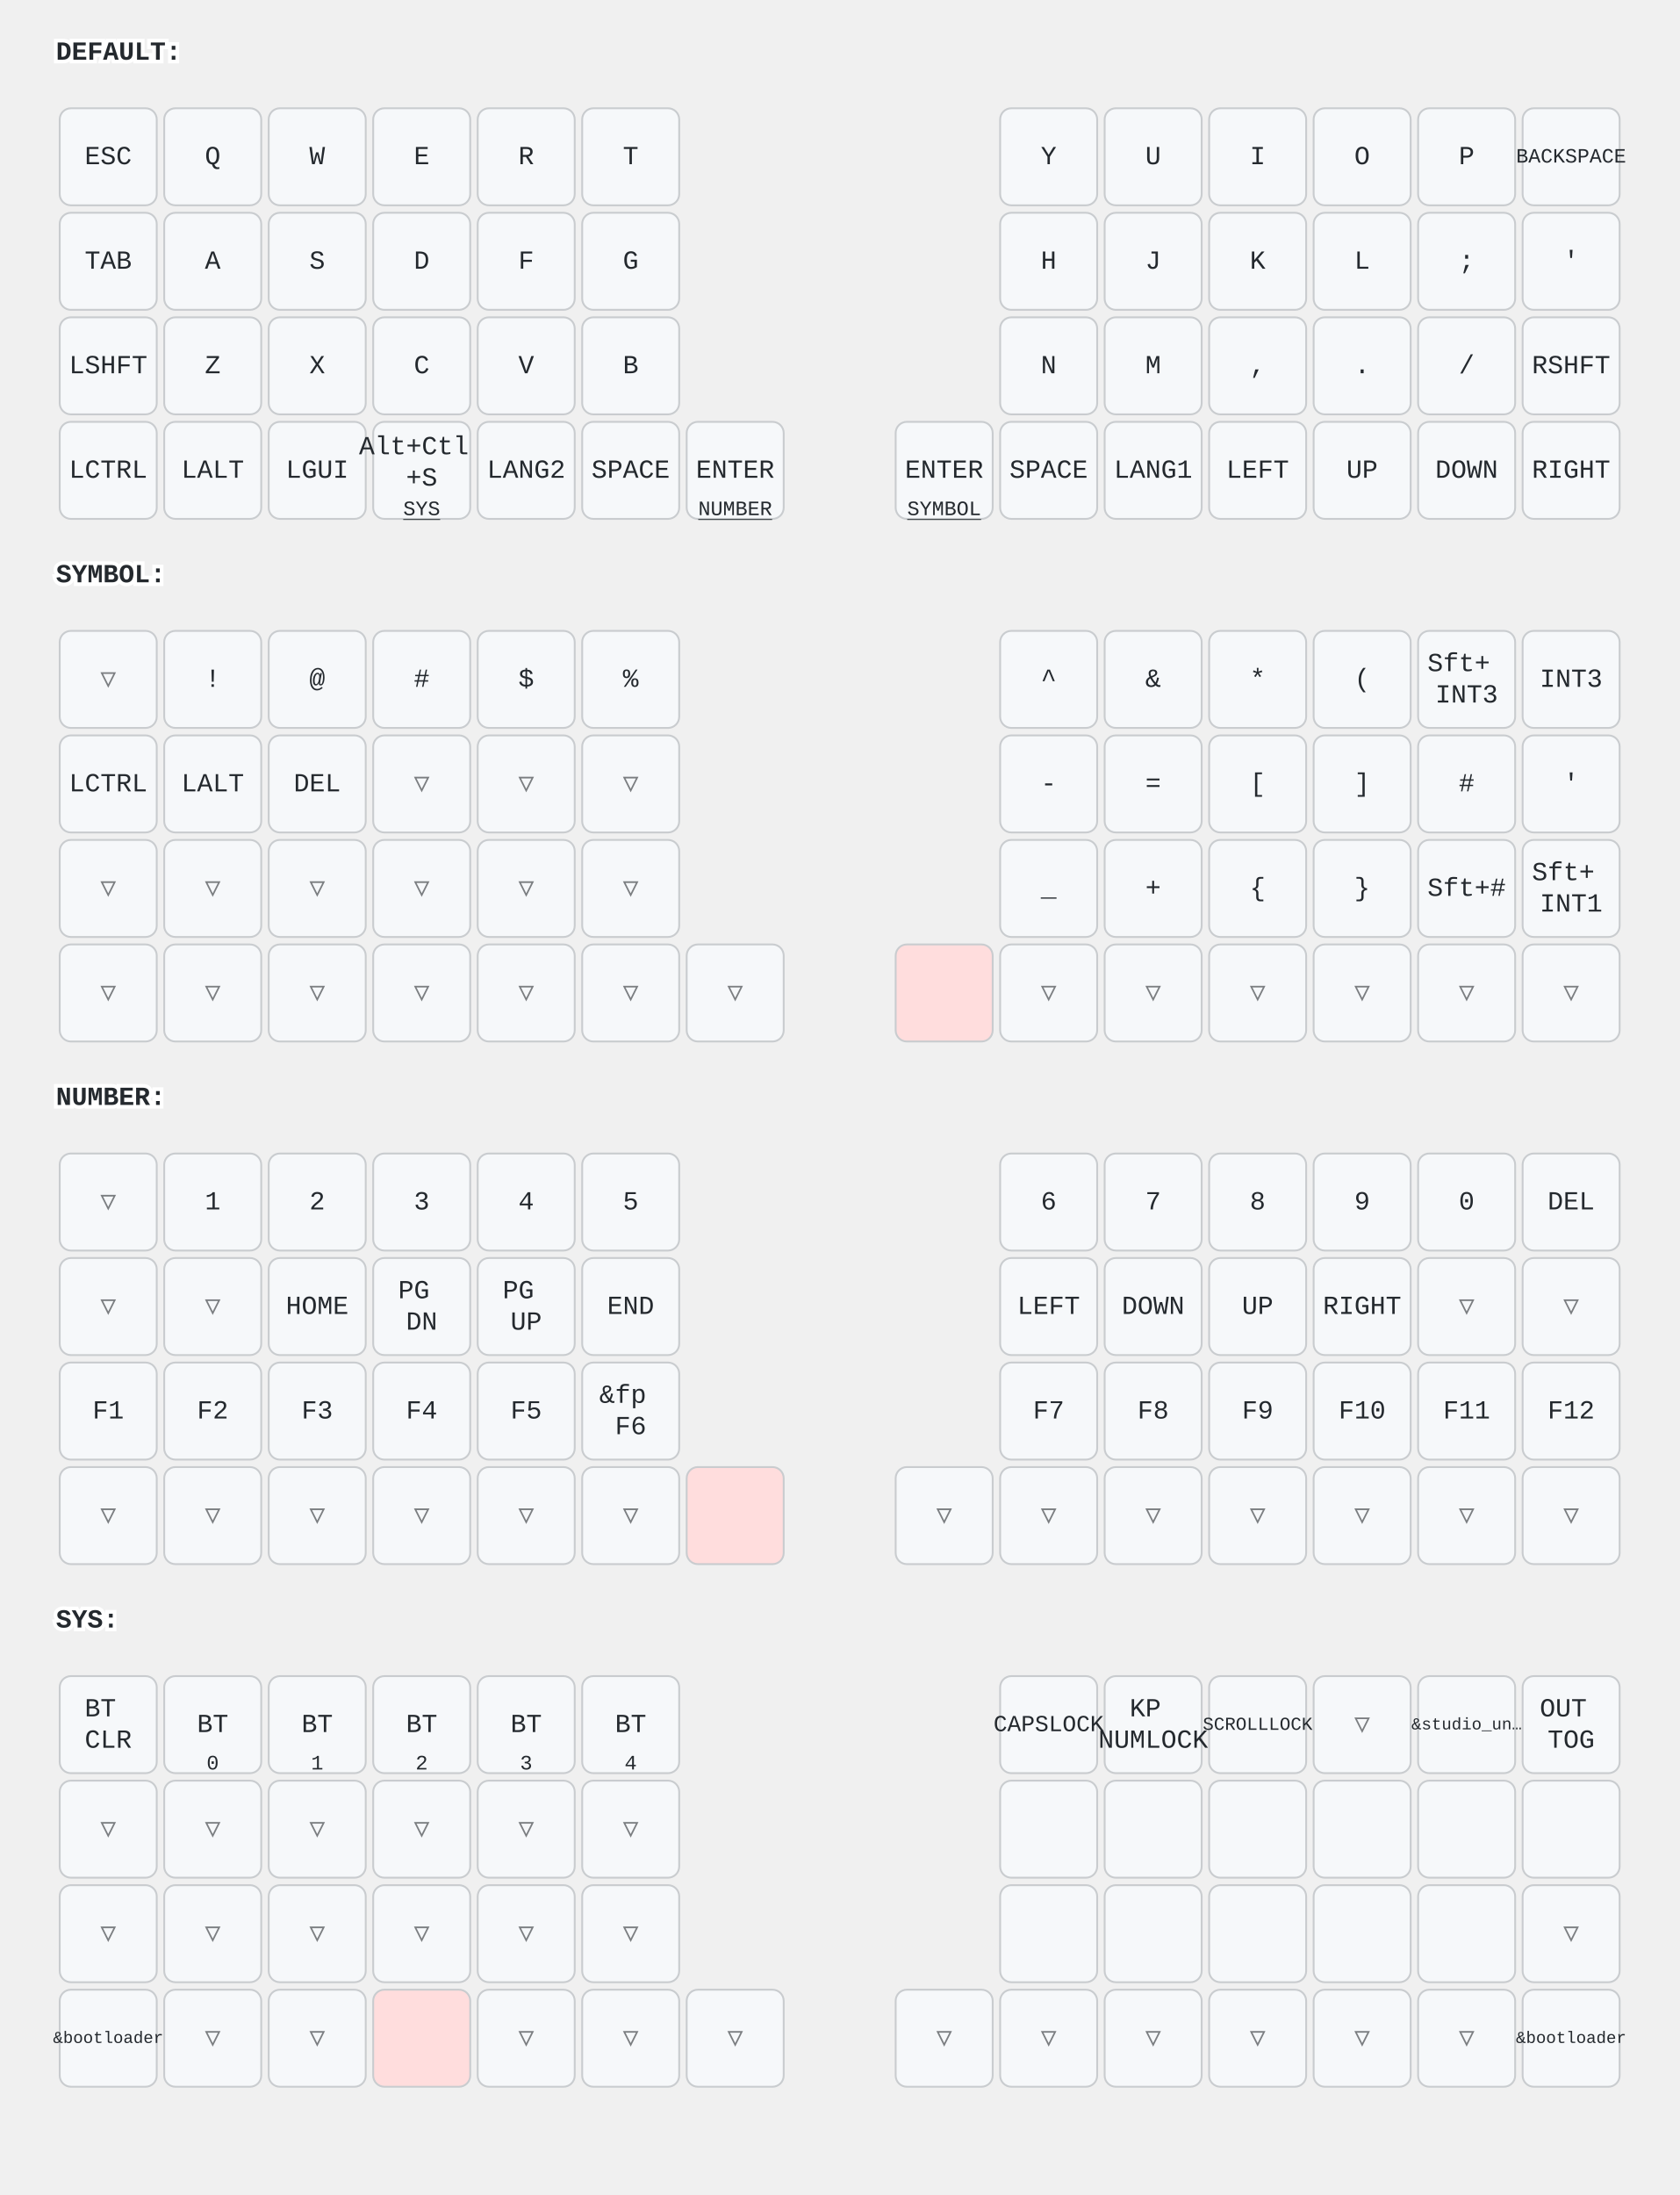
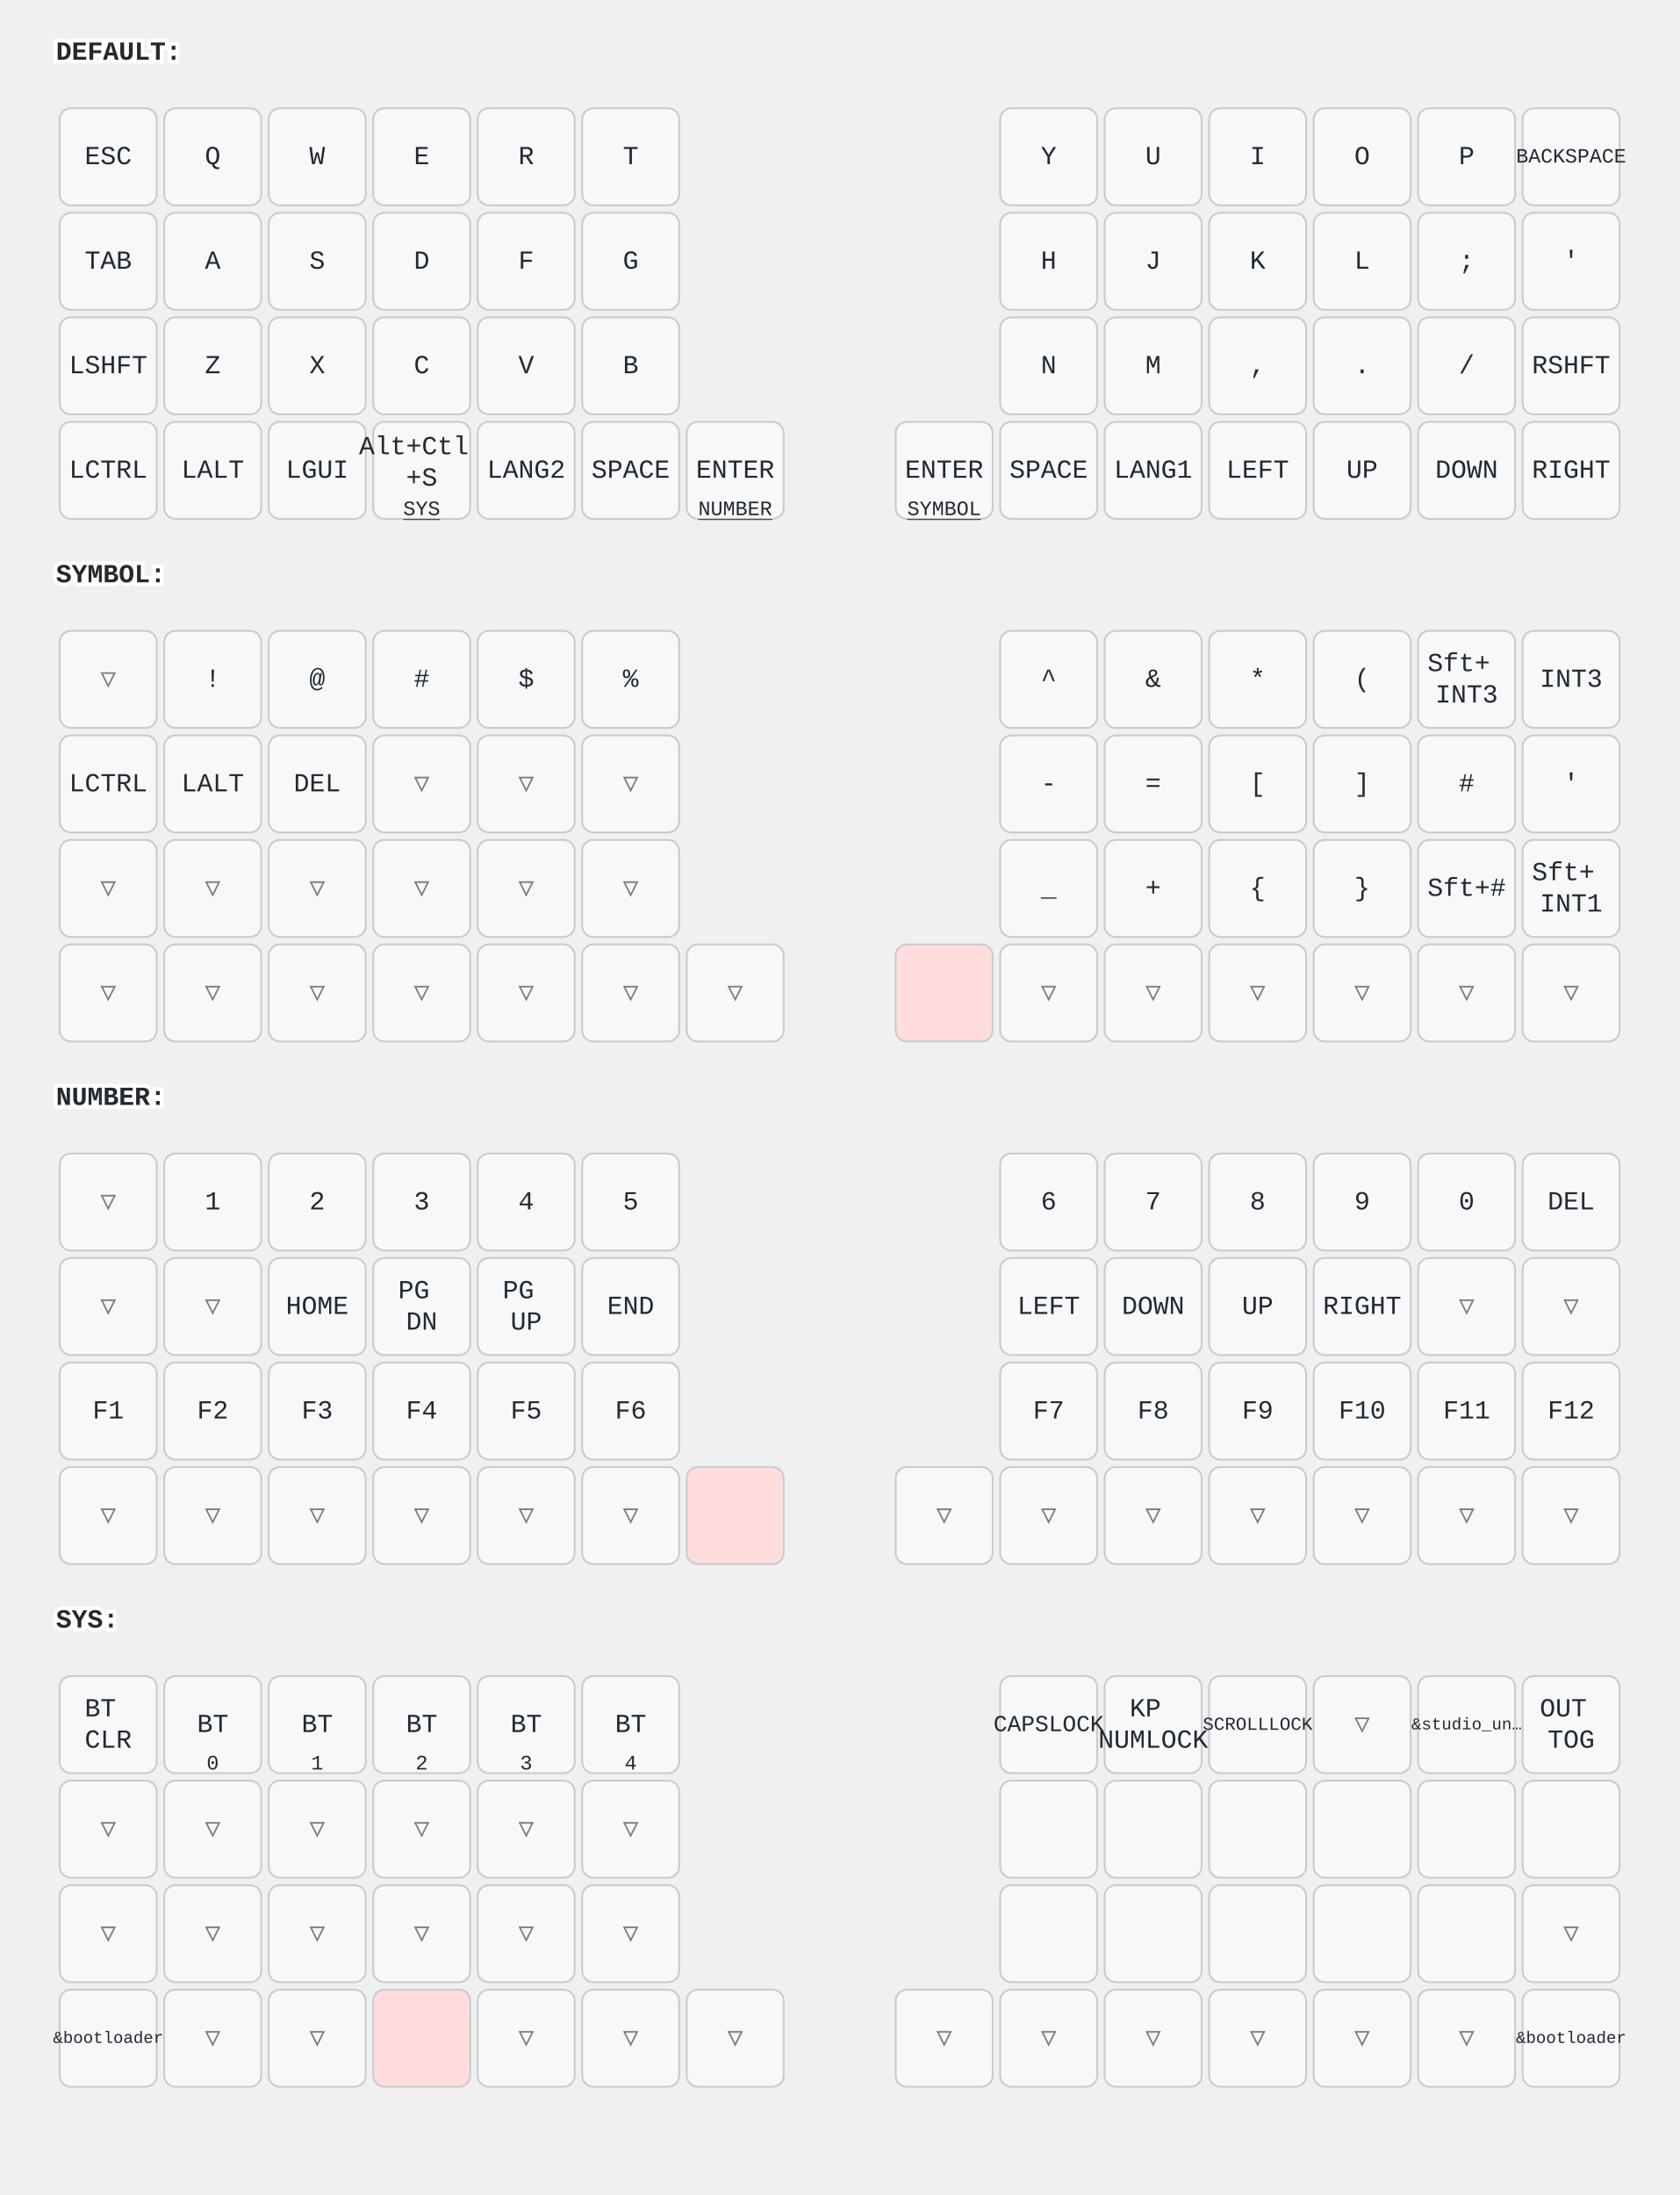
<svg xmlns="http://www.w3.org/2000/svg" width="900" height="1176" viewBox="0 0 900 1176" class="keymap">
  <style>/* inherit to force styles through use tags */
svg path {
    fill: inherit;
}

/* font and background color specifications */
svg.keymap {
    font-family: SFMono-Regular,Consolas,Liberation Mono,Menlo,monospace;
    font-size: 14px;
    font-kerning: normal;
    text-rendering: optimizeLegibility;
    fill: #24292e;
}

/* default key styling */
rect.key {
    fill: #f6f8fa;
}

rect.key, rect.combo {
    stroke: #c9cccf;
    stroke-width: 1;
}

/* default key side styling, only used is draw_key_sides is set */
rect.side {
    filter: brightness(90%);
}

/* color accent for combo boxes */
rect.combo, rect.combo-separate {
    fill: #cdf;
}

/* color accent for held keys */
rect.held, rect.combo.held {
    fill: #fdd;
}

/* color accent for ghost (optional) keys */
rect.ghost, rect.combo.ghost {
    stroke-dasharray: 4, 4;
    stroke-width: 2;
}

text {
    text-anchor: middle;
    dominant-baseline: middle;
}

/* styling for layer labels */
text.label {
    font-weight: bold;
    text-anchor: start;
    stroke: white;
    stroke-width: 4;
    paint-order: stroke;
}

/* styling for optional footer */
text.footer {
    text-anchor: end;
    dominant-baseline: auto;
    stroke: white;
    stroke-width: 4;
    paint-order: stroke;
}

/* styling for combo tap, and key non-tap label text */
text.combo, text.hold, text.shifted, text.left, text.right, text.tl, text.tr, text.bl, text.br {
    font-size: 11px;
}

text.hold, text.bl, text.br {
    text-anchor: middle;
    dominant-baseline: auto;
}

text.shifted, text.tl, text.tr {
    text-anchor: middle;
    dominant-baseline: hanging;
}

text.left, text.tl, text.bl {
    text-anchor: start;
}

text.right, text.tr, text.br {
    text-anchor: end;
}

text.layer-activator {
    text-decoration: underline;
}

/* styling for hold/shifted label text in combo box */
text.combo.hold, text.combo.shifted, text.combo.left, text.combo.right {
    font-size: 8px;
}

/* lighter symbol for transparent keys */
text.trans {
    fill: #7b7e81;
}

/* styling for combo dendrons */
path.combo {
    stroke-width: 1;
    stroke: gray;
    fill: none;
}

/* Start Tabler Icons Cleanup */
/* cannot use height/width with glyphs */
.icon-tabler &gt; path {
    fill: inherit;
    stroke: inherit;
    stroke-width: 2;
}
/* hide tabler's default box */
.icon-tabler &gt; path[stroke="none"][fill="none"] {
    visibility: hidden;
}
/* End Tabler Icons Cleanup */
</style>
  <g transform="translate(30, 0)" class="layer-DEFAULT">
    <text x="0" y="28" class="label" id="DEFAULT">DEFAULT:</text>
    <g transform="translate(0, 56)">
      <g transform="translate(28, 28)" class="key keypos-0">
        <rect rx="6" ry="6" x="-26" y="-26" width="52" height="52" class="key" />
        <text x="0" y="0" class="key tap">ESC</text>
      </g>
      <g transform="translate(84, 28)" class="key keypos-1">
        <rect rx="6" ry="6" x="-26" y="-26" width="52" height="52" class="key" />
        <text x="0" y="0" class="key tap">Q</text>
      </g>
      <g transform="translate(140, 28)" class="key keypos-2">
        <rect rx="6" ry="6" x="-26" y="-26" width="52" height="52" class="key" />
        <text x="0" y="0" class="key tap">W</text>
      </g>
      <g transform="translate(196, 28)" class="key keypos-3">
        <rect rx="6" ry="6" x="-26" y="-26" width="52" height="52" class="key" />
        <text x="0" y="0" class="key tap">E</text>
      </g>
      <g transform="translate(252, 28)" class="key keypos-4">
        <rect rx="6" ry="6" x="-26" y="-26" width="52" height="52" class="key" />
        <text x="0" y="0" class="key tap">R</text>
      </g>
      <g transform="translate(308, 28)" class="key keypos-5">
        <rect rx="6" ry="6" x="-26" y="-26" width="52" height="52" class="key" />
        <text x="0" y="0" class="key tap">T</text>
      </g>
      <g transform="translate(532, 28)" class="key keypos-6">
        <rect rx="6" ry="6" x="-26" y="-26" width="52" height="52" class="key" />
        <text x="0" y="0" class="key tap">Y</text>
      </g>
      <g transform="translate(588, 28)" class="key keypos-7">
        <rect rx="6" ry="6" x="-26" y="-26" width="52" height="52" class="key" />
        <text x="0" y="0" class="key tap">U</text>
      </g>
      <g transform="translate(644, 28)" class="key keypos-8">
        <rect rx="6" ry="6" x="-26" y="-26" width="52" height="52" class="key" />
        <text x="0" y="0" class="key tap">I</text>
      </g>
      <g transform="translate(700, 28)" class="key keypos-9">
        <rect rx="6" ry="6" x="-26" y="-26" width="52" height="52" class="key" />
        <text x="0" y="0" class="key tap">O</text>
      </g>
      <g transform="translate(756, 28)" class="key keypos-10">
        <rect rx="6" ry="6" x="-26" y="-26" width="52" height="52" class="key" />
        <text x="0" y="0" class="key tap">P</text>
      </g>
      <g transform="translate(812, 28)" class="key keypos-11">
        <rect rx="6" ry="6" x="-26" y="-26" width="52" height="52" class="key" />
        <text x="0" y="0" class="key tap">
          <tspan style="font-size: 78%">BACKSPACE</tspan>
        </text>
      </g>
      <g transform="translate(28, 84)" class="key keypos-12">
        <rect rx="6" ry="6" x="-26" y="-26" width="52" height="52" class="key" />
        <text x="0" y="0" class="key tap">TAB</text>
      </g>
      <g transform="translate(84, 84)" class="key keypos-13">
        <rect rx="6" ry="6" x="-26" y="-26" width="52" height="52" class="key" />
        <text x="0" y="0" class="key tap">A</text>
      </g>
      <g transform="translate(140, 84)" class="key keypos-14">
        <rect rx="6" ry="6" x="-26" y="-26" width="52" height="52" class="key" />
        <text x="0" y="0" class="key tap">S</text>
      </g>
      <g transform="translate(196, 84)" class="key keypos-15">
        <rect rx="6" ry="6" x="-26" y="-26" width="52" height="52" class="key" />
        <text x="0" y="0" class="key tap">D</text>
      </g>
      <g transform="translate(252, 84)" class="key keypos-16">
        <rect rx="6" ry="6" x="-26" y="-26" width="52" height="52" class="key" />
        <text x="0" y="0" class="key tap">F</text>
      </g>
      <g transform="translate(308, 84)" class="key keypos-17">
        <rect rx="6" ry="6" x="-26" y="-26" width="52" height="52" class="key" />
        <text x="0" y="0" class="key tap">G</text>
      </g>
      <g transform="translate(532, 84)" class="key keypos-18">
        <rect rx="6" ry="6" x="-26" y="-26" width="52" height="52" class="key" />
        <text x="0" y="0" class="key tap">H</text>
      </g>
      <g transform="translate(588, 84)" class="key keypos-19">
        <rect rx="6" ry="6" x="-26" y="-26" width="52" height="52" class="key" />
        <text x="0" y="0" class="key tap">J</text>
      </g>
      <g transform="translate(644, 84)" class="key keypos-20">
        <rect rx="6" ry="6" x="-26" y="-26" width="52" height="52" class="key" />
        <text x="0" y="0" class="key tap">K</text>
      </g>
      <g transform="translate(700, 84)" class="key keypos-21">
        <rect rx="6" ry="6" x="-26" y="-26" width="52" height="52" class="key" />
        <text x="0" y="0" class="key tap">L</text>
      </g>
      <g transform="translate(756, 84)" class="key keypos-22">
        <rect rx="6" ry="6" x="-26" y="-26" width="52" height="52" class="key" />
        <text x="0" y="0" class="key tap">;</text>
      </g>
      <g transform="translate(812, 84)" class="key keypos-23">
        <rect rx="6" ry="6" x="-26" y="-26" width="52" height="52" class="key" />
        <text x="0" y="0" class="key tap">'</text>
      </g>
      <g transform="translate(28, 140)" class="key keypos-24">
        <rect rx="6" ry="6" x="-26" y="-26" width="52" height="52" class="key" />
        <text x="0" y="0" class="key tap">LSHFT</text>
      </g>
      <g transform="translate(84, 140)" class="key keypos-25">
        <rect rx="6" ry="6" x="-26" y="-26" width="52" height="52" class="key" />
        <text x="0" y="0" class="key tap">Z</text>
      </g>
      <g transform="translate(140, 140)" class="key keypos-26">
        <rect rx="6" ry="6" x="-26" y="-26" width="52" height="52" class="key" />
        <text x="0" y="0" class="key tap">X</text>
      </g>
      <g transform="translate(196, 140)" class="key keypos-27">
        <rect rx="6" ry="6" x="-26" y="-26" width="52" height="52" class="key" />
        <text x="0" y="0" class="key tap">C</text>
      </g>
      <g transform="translate(252, 140)" class="key keypos-28">
        <rect rx="6" ry="6" x="-26" y="-26" width="52" height="52" class="key" />
        <text x="0" y="0" class="key tap">V</text>
      </g>
      <g transform="translate(308, 140)" class="key keypos-29">
        <rect rx="6" ry="6" x="-26" y="-26" width="52" height="52" class="key" />
        <text x="0" y="0" class="key tap">B</text>
      </g>
      <g transform="translate(532, 140)" class="key keypos-30">
        <rect rx="6" ry="6" x="-26" y="-26" width="52" height="52" class="key" />
        <text x="0" y="0" class="key tap">N</text>
      </g>
      <g transform="translate(588, 140)" class="key keypos-31">
        <rect rx="6" ry="6" x="-26" y="-26" width="52" height="52" class="key" />
        <text x="0" y="0" class="key tap">M</text>
      </g>
      <g transform="translate(644, 140)" class="key keypos-32">
        <rect rx="6" ry="6" x="-26" y="-26" width="52" height="52" class="key" />
        <text x="0" y="0" class="key tap">,</text>
      </g>
      <g transform="translate(700, 140)" class="key keypos-33">
        <rect rx="6" ry="6" x="-26" y="-26" width="52" height="52" class="key" />
        <text x="0" y="0" class="key tap">.</text>
      </g>
      <g transform="translate(756, 140)" class="key keypos-34">
        <rect rx="6" ry="6" x="-26" y="-26" width="52" height="52" class="key" />
        <text x="0" y="0" class="key tap">/</text>
      </g>
      <g transform="translate(812, 140)" class="key keypos-35">
        <rect rx="6" ry="6" x="-26" y="-26" width="52" height="52" class="key" />
        <text x="0" y="0" class="key tap">RSHFT</text>
      </g>
      <g transform="translate(28, 196)" class="key keypos-36">
        <rect rx="6" ry="6" x="-26" y="-26" width="52" height="52" class="key" />
        <text x="0" y="0" class="key tap">LCTRL</text>
      </g>
      <g transform="translate(84, 196)" class="key keypos-37">
        <rect rx="6" ry="6" x="-26" y="-26" width="52" height="52" class="key" />
        <text x="0" y="0" class="key tap">LALT</text>
      </g>
      <g transform="translate(140, 196)" class="key keypos-38">
        <rect rx="6" ry="6" x="-26" y="-26" width="52" height="52" class="key" />
        <text x="0" y="0" class="key tap">LGUI</text>
      </g>
      <g transform="translate(196, 196)" class="key keypos-39">
        <rect rx="6" ry="6" x="-26" y="-26" width="52" height="52" class="key" />
        <text x="0" y="0" class="key tap">
          <tspan x="0" dy="-0.9em">Alt+Ctl</tspan>
          <tspan x="0" dy="1.2em">+S</tspan>
        </text>
        <a href="#SYS">
          <text x="0" y="24" class="key hold layer-activator">SYS</text>
        </a>
      </g>
      <g transform="translate(252, 196)" class="key keypos-40">
        <rect rx="6" ry="6" x="-26" y="-26" width="52" height="52" class="key" />
        <text x="0" y="0" class="key tap">LANG2</text>
      </g>
      <g transform="translate(308, 196)" class="key keypos-41">
        <rect rx="6" ry="6" x="-26" y="-26" width="52" height="52" class="key" />
        <text x="0" y="0" class="key tap">SPACE</text>
      </g>
      <g transform="translate(364, 196)" class="key keypos-42">
        <rect rx="6" ry="6" x="-26" y="-26" width="52" height="52" class="key" />
        <text x="0" y="0" class="key tap">ENTER</text>
        <a href="#NUMBER">
          <text x="0" y="24" class="key hold layer-activator">NUMBER</text>
        </a>
      </g>
      <g transform="translate(476, 196)" class="key keypos-43">
        <rect rx="6" ry="6" x="-26" y="-26" width="52" height="52" class="key" />
        <text x="0" y="0" class="key tap">ENTER</text>
        <a href="#SYMBOL">
          <text x="0" y="24" class="key hold layer-activator">SYMBOL</text>
        </a>
      </g>
      <g transform="translate(532, 196)" class="key keypos-44">
        <rect rx="6" ry="6" x="-26" y="-26" width="52" height="52" class="key" />
        <text x="0" y="0" class="key tap">SPACE</text>
      </g>
      <g transform="translate(588, 196)" class="key keypos-45">
        <rect rx="6" ry="6" x="-26" y="-26" width="52" height="52" class="key" />
        <text x="0" y="0" class="key tap">LANG1</text>
      </g>
      <g transform="translate(644, 196)" class="key keypos-46">
        <rect rx="6" ry="6" x="-26" y="-26" width="52" height="52" class="key" />
        <text x="0" y="0" class="key tap">LEFT</text>
      </g>
      <g transform="translate(700, 196)" class="key keypos-47">
        <rect rx="6" ry="6" x="-26" y="-26" width="52" height="52" class="key" />
        <text x="0" y="0" class="key tap">UP</text>
      </g>
      <g transform="translate(756, 196)" class="key keypos-48">
        <rect rx="6" ry="6" x="-26" y="-26" width="52" height="52" class="key" />
        <text x="0" y="0" class="key tap">DOWN</text>
      </g>
      <g transform="translate(812, 196)" class="key keypos-49">
        <rect rx="6" ry="6" x="-26" y="-26" width="52" height="52" class="key" />
        <text x="0" y="0" class="key tap">RIGHT</text>
      </g>
    </g>
  </g>
  <g transform="translate(30, 280)" class="layer-SYMBOL">
    <text x="0" y="28" class="label" id="SYMBOL">SYMBOL:</text>
    <g transform="translate(0, 56)">
      <g transform="translate(28, 28)" class="key trans keypos-0">
        <rect rx="6" ry="6" x="-26" y="-26" width="52" height="52" class="key trans" />
        <text x="0" y="0" class="key trans tap">▽</text>
      </g>
      <g transform="translate(84, 28)" class="key keypos-1">
        <rect rx="6" ry="6" x="-26" y="-26" width="52" height="52" class="key" />
        <text x="0" y="0" class="key tap">!</text>
      </g>
      <g transform="translate(140, 28)" class="key keypos-2">
        <rect rx="6" ry="6" x="-26" y="-26" width="52" height="52" class="key" />
        <text x="0" y="0" class="key tap">@</text>
      </g>
      <g transform="translate(196, 28)" class="key keypos-3">
        <rect rx="6" ry="6" x="-26" y="-26" width="52" height="52" class="key" />
        <text x="0" y="0" class="key tap">#</text>
      </g>
      <g transform="translate(252, 28)" class="key keypos-4">
        <rect rx="6" ry="6" x="-26" y="-26" width="52" height="52" class="key" />
        <text x="0" y="0" class="key tap">$</text>
      </g>
      <g transform="translate(308, 28)" class="key keypos-5">
        <rect rx="6" ry="6" x="-26" y="-26" width="52" height="52" class="key" />
        <text x="0" y="0" class="key tap">%</text>
      </g>
      <g transform="translate(532, 28)" class="key keypos-6">
        <rect rx="6" ry="6" x="-26" y="-26" width="52" height="52" class="key" />
        <text x="0" y="0" class="key tap">^</text>
      </g>
      <g transform="translate(588, 28)" class="key keypos-7">
        <rect rx="6" ry="6" x="-26" y="-26" width="52" height="52" class="key" />
        <text x="0" y="0" class="key tap">&amp;</text>
      </g>
      <g transform="translate(644, 28)" class="key keypos-8">
        <rect rx="6" ry="6" x="-26" y="-26" width="52" height="52" class="key" />
        <text x="0" y="0" class="key tap">*</text>
      </g>
      <g transform="translate(700, 28)" class="key keypos-9">
        <rect rx="6" ry="6" x="-26" y="-26" width="52" height="52" class="key" />
        <text x="0" y="0" class="key tap">(</text>
      </g>
      <g transform="translate(756, 28)" class="key keypos-10">
        <rect rx="6" ry="6" x="-26" y="-26" width="52" height="52" class="key" />
        <text x="0" y="0" class="key tap">
          <tspan x="0" dy="-0.6em">Sft+</tspan>
          <tspan x="0" dy="1.2em">INT3</tspan>
        </text>
      </g>
      <g transform="translate(812, 28)" class="key keypos-11">
        <rect rx="6" ry="6" x="-26" y="-26" width="52" height="52" class="key" />
        <text x="0" y="0" class="key tap">INT3</text>
      </g>
      <g transform="translate(28, 84)" class="key keypos-12">
        <rect rx="6" ry="6" x="-26" y="-26" width="52" height="52" class="key" />
        <text x="0" y="0" class="key tap">LCTRL</text>
      </g>
      <g transform="translate(84, 84)" class="key keypos-13">
        <rect rx="6" ry="6" x="-26" y="-26" width="52" height="52" class="key" />
        <text x="0" y="0" class="key tap">LALT</text>
      </g>
      <g transform="translate(140, 84)" class="key keypos-14">
        <rect rx="6" ry="6" x="-26" y="-26" width="52" height="52" class="key" />
        <text x="0" y="0" class="key tap">DEL</text>
      </g>
      <g transform="translate(196, 84)" class="key trans keypos-15">
        <rect rx="6" ry="6" x="-26" y="-26" width="52" height="52" class="key trans" />
        <text x="0" y="0" class="key trans tap">▽</text>
      </g>
      <g transform="translate(252, 84)" class="key trans keypos-16">
        <rect rx="6" ry="6" x="-26" y="-26" width="52" height="52" class="key trans" />
        <text x="0" y="0" class="key trans tap">▽</text>
      </g>
      <g transform="translate(308, 84)" class="key trans keypos-17">
        <rect rx="6" ry="6" x="-26" y="-26" width="52" height="52" class="key trans" />
        <text x="0" y="0" class="key trans tap">▽</text>
      </g>
      <g transform="translate(532, 84)" class="key keypos-18">
        <rect rx="6" ry="6" x="-26" y="-26" width="52" height="52" class="key" />
        <text x="0" y="0" class="key tap">-</text>
      </g>
      <g transform="translate(588, 84)" class="key keypos-19">
        <rect rx="6" ry="6" x="-26" y="-26" width="52" height="52" class="key" />
        <text x="0" y="0" class="key tap">=</text>
      </g>
      <g transform="translate(644, 84)" class="key keypos-20">
        <rect rx="6" ry="6" x="-26" y="-26" width="52" height="52" class="key" />
        <text x="0" y="0" class="key tap">[</text>
      </g>
      <g transform="translate(700, 84)" class="key keypos-21">
        <rect rx="6" ry="6" x="-26" y="-26" width="52" height="52" class="key" />
        <text x="0" y="0" class="key tap">]</text>
      </g>
      <g transform="translate(756, 84)" class="key keypos-22">
        <rect rx="6" ry="6" x="-26" y="-26" width="52" height="52" class="key" />
        <text x="0" y="0" class="key tap">#</text>
      </g>
      <g transform="translate(812, 84)" class="key keypos-23">
        <rect rx="6" ry="6" x="-26" y="-26" width="52" height="52" class="key" />
        <text x="0" y="0" class="key tap">'</text>
      </g>
      <g transform="translate(28, 140)" class="key trans keypos-24">
        <rect rx="6" ry="6" x="-26" y="-26" width="52" height="52" class="key trans" />
        <text x="0" y="0" class="key trans tap">▽</text>
      </g>
      <g transform="translate(84, 140)" class="key trans keypos-25">
        <rect rx="6" ry="6" x="-26" y="-26" width="52" height="52" class="key trans" />
        <text x="0" y="0" class="key trans tap">▽</text>
      </g>
      <g transform="translate(140, 140)" class="key trans keypos-26">
        <rect rx="6" ry="6" x="-26" y="-26" width="52" height="52" class="key trans" />
        <text x="0" y="0" class="key trans tap">▽</text>
      </g>
      <g transform="translate(196, 140)" class="key trans keypos-27">
        <rect rx="6" ry="6" x="-26" y="-26" width="52" height="52" class="key trans" />
        <text x="0" y="0" class="key trans tap">▽</text>
      </g>
      <g transform="translate(252, 140)" class="key trans keypos-28">
        <rect rx="6" ry="6" x="-26" y="-26" width="52" height="52" class="key trans" />
        <text x="0" y="0" class="key trans tap">▽</text>
      </g>
      <g transform="translate(308, 140)" class="key trans keypos-29">
        <rect rx="6" ry="6" x="-26" y="-26" width="52" height="52" class="key trans" />
        <text x="0" y="0" class="key trans tap">▽</text>
      </g>
      <g transform="translate(532, 140)" class="key keypos-30">
        <rect rx="6" ry="6" x="-26" y="-26" width="52" height="52" class="key" />
        <text x="0" y="0" class="key tap">_</text>
      </g>
      <g transform="translate(588, 140)" class="key keypos-31">
        <rect rx="6" ry="6" x="-26" y="-26" width="52" height="52" class="key" />
        <text x="0" y="0" class="key tap">+</text>
      </g>
      <g transform="translate(644, 140)" class="key keypos-32">
        <rect rx="6" ry="6" x="-26" y="-26" width="52" height="52" class="key" />
        <text x="0" y="0" class="key tap">{</text>
      </g>
      <g transform="translate(700, 140)" class="key keypos-33">
        <rect rx="6" ry="6" x="-26" y="-26" width="52" height="52" class="key" />
        <text x="0" y="0" class="key tap">}</text>
      </g>
      <g transform="translate(756, 140)" class="key keypos-34">
        <rect rx="6" ry="6" x="-26" y="-26" width="52" height="52" class="key" />
        <text x="0" y="0" class="key tap">Sft+#</text>
      </g>
      <g transform="translate(812, 140)" class="key keypos-35">
        <rect rx="6" ry="6" x="-26" y="-26" width="52" height="52" class="key" />
        <text x="0" y="0" class="key tap">
          <tspan x="0" dy="-0.6em">Sft+</tspan>
          <tspan x="0" dy="1.2em">INT1</tspan>
        </text>
      </g>
      <g transform="translate(28, 196)" class="key trans keypos-36">
        <rect rx="6" ry="6" x="-26" y="-26" width="52" height="52" class="key trans" />
        <text x="0" y="0" class="key trans tap">▽</text>
      </g>
      <g transform="translate(84, 196)" class="key trans keypos-37">
        <rect rx="6" ry="6" x="-26" y="-26" width="52" height="52" class="key trans" />
        <text x="0" y="0" class="key trans tap">▽</text>
      </g>
      <g transform="translate(140, 196)" class="key trans keypos-38">
        <rect rx="6" ry="6" x="-26" y="-26" width="52" height="52" class="key trans" />
        <text x="0" y="0" class="key trans tap">▽</text>
      </g>
      <g transform="translate(196, 196)" class="key trans keypos-39">
        <rect rx="6" ry="6" x="-26" y="-26" width="52" height="52" class="key trans" />
        <text x="0" y="0" class="key trans tap">▽</text>
      </g>
      <g transform="translate(252, 196)" class="key trans keypos-40">
        <rect rx="6" ry="6" x="-26" y="-26" width="52" height="52" class="key trans" />
        <text x="0" y="0" class="key trans tap">▽</text>
      </g>
      <g transform="translate(308, 196)" class="key trans keypos-41">
        <rect rx="6" ry="6" x="-26" y="-26" width="52" height="52" class="key trans" />
        <text x="0" y="0" class="key trans tap">▽</text>
      </g>
      <g transform="translate(364, 196)" class="key trans keypos-42">
        <rect rx="6" ry="6" x="-26" y="-26" width="52" height="52" class="key trans" />
        <text x="0" y="0" class="key trans tap">▽</text>
      </g>
      <g transform="translate(476, 196)" class="key held keypos-43">
        <rect rx="6" ry="6" x="-26" y="-26" width="52" height="52" class="key held" />
      </g>
      <g transform="translate(532, 196)" class="key trans keypos-44">
        <rect rx="6" ry="6" x="-26" y="-26" width="52" height="52" class="key trans" />
        <text x="0" y="0" class="key trans tap">▽</text>
      </g>
      <g transform="translate(588, 196)" class="key trans keypos-45">
        <rect rx="6" ry="6" x="-26" y="-26" width="52" height="52" class="key trans" />
        <text x="0" y="0" class="key trans tap">▽</text>
      </g>
      <g transform="translate(644, 196)" class="key trans keypos-46">
        <rect rx="6" ry="6" x="-26" y="-26" width="52" height="52" class="key trans" />
        <text x="0" y="0" class="key trans tap">▽</text>
      </g>
      <g transform="translate(700, 196)" class="key trans keypos-47">
        <rect rx="6" ry="6" x="-26" y="-26" width="52" height="52" class="key trans" />
        <text x="0" y="0" class="key trans tap">▽</text>
      </g>
      <g transform="translate(756, 196)" class="key trans keypos-48">
        <rect rx="6" ry="6" x="-26" y="-26" width="52" height="52" class="key trans" />
        <text x="0" y="0" class="key trans tap">▽</text>
      </g>
      <g transform="translate(812, 196)" class="key trans keypos-49">
        <rect rx="6" ry="6" x="-26" y="-26" width="52" height="52" class="key trans" />
        <text x="0" y="0" class="key trans tap">▽</text>
      </g>
    </g>
  </g>
  <g transform="translate(30, 560)" class="layer-NUMBER">
    <text x="0" y="28" class="label" id="NUMBER">NUMBER:</text>
    <g transform="translate(0, 56)">
      <g transform="translate(28, 28)" class="key trans keypos-0">
        <rect rx="6" ry="6" x="-26" y="-26" width="52" height="52" class="key trans" />
        <text x="0" y="0" class="key trans tap">▽</text>
      </g>
      <g transform="translate(84, 28)" class="key keypos-1">
        <rect rx="6" ry="6" x="-26" y="-26" width="52" height="52" class="key" />
        <text x="0" y="0" class="key tap">1</text>
      </g>
      <g transform="translate(140, 28)" class="key keypos-2">
        <rect rx="6" ry="6" x="-26" y="-26" width="52" height="52" class="key" />
        <text x="0" y="0" class="key tap">2</text>
      </g>
      <g transform="translate(196, 28)" class="key keypos-3">
        <rect rx="6" ry="6" x="-26" y="-26" width="52" height="52" class="key" />
        <text x="0" y="0" class="key tap">3</text>
      </g>
      <g transform="translate(252, 28)" class="key keypos-4">
        <rect rx="6" ry="6" x="-26" y="-26" width="52" height="52" class="key" />
        <text x="0" y="0" class="key tap">4</text>
      </g>
      <g transform="translate(308, 28)" class="key keypos-5">
        <rect rx="6" ry="6" x="-26" y="-26" width="52" height="52" class="key" />
        <text x="0" y="0" class="key tap">5</text>
      </g>
      <g transform="translate(532, 28)" class="key keypos-6">
        <rect rx="6" ry="6" x="-26" y="-26" width="52" height="52" class="key" />
        <text x="0" y="0" class="key tap">6</text>
      </g>
      <g transform="translate(588, 28)" class="key keypos-7">
        <rect rx="6" ry="6" x="-26" y="-26" width="52" height="52" class="key" />
        <text x="0" y="0" class="key tap">7</text>
      </g>
      <g transform="translate(644, 28)" class="key keypos-8">
        <rect rx="6" ry="6" x="-26" y="-26" width="52" height="52" class="key" />
        <text x="0" y="0" class="key tap">8</text>
      </g>
      <g transform="translate(700, 28)" class="key keypos-9">
        <rect rx="6" ry="6" x="-26" y="-26" width="52" height="52" class="key" />
        <text x="0" y="0" class="key tap">9</text>
      </g>
      <g transform="translate(756, 28)" class="key keypos-10">
        <rect rx="6" ry="6" x="-26" y="-26" width="52" height="52" class="key" />
        <text x="0" y="0" class="key tap">0</text>
      </g>
      <g transform="translate(812, 28)" class="key keypos-11">
        <rect rx="6" ry="6" x="-26" y="-26" width="52" height="52" class="key" />
        <text x="0" y="0" class="key tap">DEL</text>
      </g>
      <g transform="translate(28, 84)" class="key trans keypos-12">
        <rect rx="6" ry="6" x="-26" y="-26" width="52" height="52" class="key trans" />
        <text x="0" y="0" class="key trans tap">▽</text>
      </g>
      <g transform="translate(84, 84)" class="key trans keypos-13">
        <rect rx="6" ry="6" x="-26" y="-26" width="52" height="52" class="key trans" />
        <text x="0" y="0" class="key trans tap">▽</text>
      </g>
      <g transform="translate(140, 84)" class="key keypos-14">
        <rect rx="6" ry="6" x="-26" y="-26" width="52" height="52" class="key" />
        <text x="0" y="0" class="key tap">HOME</text>
      </g>
      <g transform="translate(196, 84)" class="key keypos-15">
        <rect rx="6" ry="6" x="-26" y="-26" width="52" height="52" class="key" />
        <text x="0" y="0" class="key tap">
          <tspan x="0" dy="-0.6em">PG</tspan>
          <tspan x="0" dy="1.2em">DN</tspan>
        </text>
      </g>
      <g transform="translate(252, 84)" class="key keypos-16">
        <rect rx="6" ry="6" x="-26" y="-26" width="52" height="52" class="key" />
        <text x="0" y="0" class="key tap">
          <tspan x="0" dy="-0.6em">PG</tspan>
          <tspan x="0" dy="1.2em">UP</tspan>
        </text>
      </g>
      <g transform="translate(308, 84)" class="key keypos-17">
        <rect rx="6" ry="6" x="-26" y="-26" width="52" height="52" class="key" />
        <text x="0" y="0" class="key tap">END</text>
      </g>
      <g transform="translate(532, 84)" class="key keypos-18">
        <rect rx="6" ry="6" x="-26" y="-26" width="52" height="52" class="key" />
        <text x="0" y="0" class="key tap">LEFT</text>
      </g>
      <g transform="translate(588, 84)" class="key keypos-19">
        <rect rx="6" ry="6" x="-26" y="-26" width="52" height="52" class="key" />
        <text x="0" y="0" class="key tap">DOWN</text>
      </g>
      <g transform="translate(644, 84)" class="key keypos-20">
        <rect rx="6" ry="6" x="-26" y="-26" width="52" height="52" class="key" />
        <text x="0" y="0" class="key tap">UP</text>
      </g>
      <g transform="translate(700, 84)" class="key keypos-21">
        <rect rx="6" ry="6" x="-26" y="-26" width="52" height="52" class="key" />
        <text x="0" y="0" class="key tap">RIGHT</text>
      </g>
      <g transform="translate(756, 84)" class="key trans keypos-22">
        <rect rx="6" ry="6" x="-26" y="-26" width="52" height="52" class="key trans" />
        <text x="0" y="0" class="key trans tap">▽</text>
      </g>
      <g transform="translate(812, 84)" class="key trans keypos-23">
        <rect rx="6" ry="6" x="-26" y="-26" width="52" height="52" class="key trans" />
        <text x="0" y="0" class="key trans tap">▽</text>
      </g>
      <g transform="translate(28, 140)" class="key keypos-24">
        <rect rx="6" ry="6" x="-26" y="-26" width="52" height="52" class="key" />
        <text x="0" y="0" class="key tap">F1</text>
      </g>
      <g transform="translate(84, 140)" class="key keypos-25">
        <rect rx="6" ry="6" x="-26" y="-26" width="52" height="52" class="key" />
        <text x="0" y="0" class="key tap">F2</text>
      </g>
      <g transform="translate(140, 140)" class="key keypos-26">
        <rect rx="6" ry="6" x="-26" y="-26" width="52" height="52" class="key" />
        <text x="0" y="0" class="key tap">F3</text>
      </g>
      <g transform="translate(196, 140)" class="key keypos-27">
        <rect rx="6" ry="6" x="-26" y="-26" width="52" height="52" class="key" />
        <text x="0" y="0" class="key tap">F4</text>
      </g>
      <g transform="translate(252, 140)" class="key keypos-28">
        <rect rx="6" ry="6" x="-26" y="-26" width="52" height="52" class="key" />
        <text x="0" y="0" class="key tap">F5</text>
      </g>
      <g transform="translate(308, 140)" class="key keypos-29">
        <rect rx="6" ry="6" x="-26" y="-26" width="52" height="52" class="key" />
-         <text x="0" y="0" class="key tap">
-           <tspan x="0" dy="-0.6em">&amp;fp</tspan>
-           <tspan x="0" dy="1.2em">F6</tspan>
-         </text>
+         <text x="0" y="0" class="key tap">F6</text>
      </g>
      <g transform="translate(532, 140)" class="key keypos-30">
        <rect rx="6" ry="6" x="-26" y="-26" width="52" height="52" class="key" />
        <text x="0" y="0" class="key tap">F7</text>
      </g>
      <g transform="translate(588, 140)" class="key keypos-31">
        <rect rx="6" ry="6" x="-26" y="-26" width="52" height="52" class="key" />
        <text x="0" y="0" class="key tap">F8</text>
      </g>
      <g transform="translate(644, 140)" class="key keypos-32">
        <rect rx="6" ry="6" x="-26" y="-26" width="52" height="52" class="key" />
        <text x="0" y="0" class="key tap">F9</text>
      </g>
      <g transform="translate(700, 140)" class="key keypos-33">
        <rect rx="6" ry="6" x="-26" y="-26" width="52" height="52" class="key" />
        <text x="0" y="0" class="key tap">F10</text>
      </g>
      <g transform="translate(756, 140)" class="key keypos-34">
        <rect rx="6" ry="6" x="-26" y="-26" width="52" height="52" class="key" />
        <text x="0" y="0" class="key tap">F11</text>
      </g>
      <g transform="translate(812, 140)" class="key keypos-35">
        <rect rx="6" ry="6" x="-26" y="-26" width="52" height="52" class="key" />
        <text x="0" y="0" class="key tap">F12</text>
      </g>
      <g transform="translate(28, 196)" class="key trans keypos-36">
        <rect rx="6" ry="6" x="-26" y="-26" width="52" height="52" class="key trans" />
        <text x="0" y="0" class="key trans tap">▽</text>
      </g>
      <g transform="translate(84, 196)" class="key trans keypos-37">
        <rect rx="6" ry="6" x="-26" y="-26" width="52" height="52" class="key trans" />
        <text x="0" y="0" class="key trans tap">▽</text>
      </g>
      <g transform="translate(140, 196)" class="key trans keypos-38">
        <rect rx="6" ry="6" x="-26" y="-26" width="52" height="52" class="key trans" />
        <text x="0" y="0" class="key trans tap">▽</text>
      </g>
      <g transform="translate(196, 196)" class="key trans keypos-39">
        <rect rx="6" ry="6" x="-26" y="-26" width="52" height="52" class="key trans" />
        <text x="0" y="0" class="key trans tap">▽</text>
      </g>
      <g transform="translate(252, 196)" class="key trans keypos-40">
        <rect rx="6" ry="6" x="-26" y="-26" width="52" height="52" class="key trans" />
        <text x="0" y="0" class="key trans tap">▽</text>
      </g>
      <g transform="translate(308, 196)" class="key trans keypos-41">
        <rect rx="6" ry="6" x="-26" y="-26" width="52" height="52" class="key trans" />
        <text x="0" y="0" class="key trans tap">▽</text>
      </g>
      <g transform="translate(364, 196)" class="key held keypos-42">
        <rect rx="6" ry="6" x="-26" y="-26" width="52" height="52" class="key held" />
      </g>
      <g transform="translate(476, 196)" class="key trans keypos-43">
        <rect rx="6" ry="6" x="-26" y="-26" width="52" height="52" class="key trans" />
        <text x="0" y="0" class="key trans tap">▽</text>
      </g>
      <g transform="translate(532, 196)" class="key trans keypos-44">
        <rect rx="6" ry="6" x="-26" y="-26" width="52" height="52" class="key trans" />
        <text x="0" y="0" class="key trans tap">▽</text>
      </g>
      <g transform="translate(588, 196)" class="key trans keypos-45">
        <rect rx="6" ry="6" x="-26" y="-26" width="52" height="52" class="key trans" />
        <text x="0" y="0" class="key trans tap">▽</text>
      </g>
      <g transform="translate(644, 196)" class="key trans keypos-46">
        <rect rx="6" ry="6" x="-26" y="-26" width="52" height="52" class="key trans" />
        <text x="0" y="0" class="key trans tap">▽</text>
      </g>
      <g transform="translate(700, 196)" class="key trans keypos-47">
        <rect rx="6" ry="6" x="-26" y="-26" width="52" height="52" class="key trans" />
        <text x="0" y="0" class="key trans tap">▽</text>
      </g>
      <g transform="translate(756, 196)" class="key trans keypos-48">
        <rect rx="6" ry="6" x="-26" y="-26" width="52" height="52" class="key trans" />
        <text x="0" y="0" class="key trans tap">▽</text>
      </g>
      <g transform="translate(812, 196)" class="key trans keypos-49">
        <rect rx="6" ry="6" x="-26" y="-26" width="52" height="52" class="key trans" />
        <text x="0" y="0" class="key trans tap">▽</text>
      </g>
    </g>
  </g>
  <g transform="translate(30, 840)" class="layer-SYS">
    <text x="0" y="28" class="label" id="SYS">SYS:</text>
    <g transform="translate(0, 56)">
      <g transform="translate(28, 28)" class="key keypos-0">
        <rect rx="6" ry="6" x="-26" y="-26" width="52" height="52" class="key" />
        <text x="0" y="0" class="key tap">
          <tspan x="0" dy="-0.6em">BT</tspan>
          <tspan x="0" dy="1.2em">CLR</tspan>
        </text>
      </g>
      <g transform="translate(84, 28)" class="key keypos-1">
        <rect rx="6" ry="6" x="-26" y="-26" width="52" height="52" class="key" />
        <text x="0" y="0" class="key tap">BT</text>
        <text x="0" y="24" class="key hold">0</text>
      </g>
      <g transform="translate(140, 28)" class="key keypos-2">
        <rect rx="6" ry="6" x="-26" y="-26" width="52" height="52" class="key" />
        <text x="0" y="0" class="key tap">BT</text>
        <text x="0" y="24" class="key hold">1</text>
      </g>
      <g transform="translate(196, 28)" class="key keypos-3">
        <rect rx="6" ry="6" x="-26" y="-26" width="52" height="52" class="key" />
        <text x="0" y="0" class="key tap">BT</text>
        <text x="0" y="24" class="key hold">2</text>
      </g>
      <g transform="translate(252, 28)" class="key keypos-4">
        <rect rx="6" ry="6" x="-26" y="-26" width="52" height="52" class="key" />
        <text x="0" y="0" class="key tap">BT</text>
        <text x="0" y="24" class="key hold">3</text>
      </g>
      <g transform="translate(308, 28)" class="key keypos-5">
        <rect rx="6" ry="6" x="-26" y="-26" width="52" height="52" class="key" />
        <text x="0" y="0" class="key tap">BT</text>
        <text x="0" y="24" class="key hold">4</text>
      </g>
      <g transform="translate(532, 28)" class="key keypos-6">
        <rect rx="6" ry="6" x="-26" y="-26" width="52" height="52" class="key" />
        <text x="0" y="0" class="key tap">
          <tspan style="font-size: 88%">CAPSLOCK</tspan>
        </text>
      </g>
      <g transform="translate(588, 28)" class="key keypos-7">
        <rect rx="6" ry="6" x="-26" y="-26" width="52" height="52" class="key" />
        <text x="0" y="0" class="key tap">
          <tspan x="0" dy="-0.6em">KP</tspan>
          <tspan x="0" dy="1.2em">NUMLOCK</tspan>
        </text>
      </g>
      <g transform="translate(644, 28)" class="key keypos-8">
        <rect rx="6" ry="6" x="-26" y="-26" width="52" height="52" class="key" />
        <text x="0" y="0" class="key tap">
          <tspan style="font-size: 70%">SCROLLLOCK</tspan>
        </text>
      </g>
      <g transform="translate(700, 28)" class="key trans keypos-9">
        <rect rx="6" ry="6" x="-26" y="-26" width="52" height="52" class="key trans" />
        <text x="0" y="0" class="key trans tap">▽</text>
      </g>
      <g transform="translate(756, 28)" class="key keypos-10">
        <rect rx="6" ry="6" x="-26" y="-26" width="52" height="52" class="key" />
        <text x="0" y="0" class="key tap">
          <tspan style="font-size: 64%">&amp;studio_un…</tspan>
        </text>
      </g>
      <g transform="translate(812, 28)" class="key keypos-11">
        <rect rx="6" ry="6" x="-26" y="-26" width="52" height="52" class="key" />
        <text x="0" y="0" class="key tap">
          <tspan x="0" dy="-0.6em">OUT</tspan>
          <tspan x="0" dy="1.2em">TOG</tspan>
        </text>
      </g>
      <g transform="translate(28, 84)" class="key trans keypos-12">
        <rect rx="6" ry="6" x="-26" y="-26" width="52" height="52" class="key trans" />
        <text x="0" y="0" class="key trans tap">▽</text>
      </g>
      <g transform="translate(84, 84)" class="key trans keypos-13">
        <rect rx="6" ry="6" x="-26" y="-26" width="52" height="52" class="key trans" />
        <text x="0" y="0" class="key trans tap">▽</text>
      </g>
      <g transform="translate(140, 84)" class="key trans keypos-14">
        <rect rx="6" ry="6" x="-26" y="-26" width="52" height="52" class="key trans" />
        <text x="0" y="0" class="key trans tap">▽</text>
      </g>
      <g transform="translate(196, 84)" class="key trans keypos-15">
        <rect rx="6" ry="6" x="-26" y="-26" width="52" height="52" class="key trans" />
        <text x="0" y="0" class="key trans tap">▽</text>
      </g>
      <g transform="translate(252, 84)" class="key trans keypos-16">
        <rect rx="6" ry="6" x="-26" y="-26" width="52" height="52" class="key trans" />
        <text x="0" y="0" class="key trans tap">▽</text>
      </g>
      <g transform="translate(308, 84)" class="key trans keypos-17">
        <rect rx="6" ry="6" x="-26" y="-26" width="52" height="52" class="key trans" />
        <text x="0" y="0" class="key trans tap">▽</text>
      </g>
      <g transform="translate(532, 84)" class="key keypos-18">
        <rect rx="6" ry="6" x="-26" y="-26" width="52" height="52" class="key" />
      </g>
      <g transform="translate(588, 84)" class="key keypos-19">
        <rect rx="6" ry="6" x="-26" y="-26" width="52" height="52" class="key" />
      </g>
      <g transform="translate(644, 84)" class="key keypos-20">
        <rect rx="6" ry="6" x="-26" y="-26" width="52" height="52" class="key" />
      </g>
      <g transform="translate(700, 84)" class="key keypos-21">
        <rect rx="6" ry="6" x="-26" y="-26" width="52" height="52" class="key" />
      </g>
      <g transform="translate(756, 84)" class="key keypos-22">
        <rect rx="6" ry="6" x="-26" y="-26" width="52" height="52" class="key" />
      </g>
      <g transform="translate(812, 84)" class="key keypos-23">
        <rect rx="6" ry="6" x="-26" y="-26" width="52" height="52" class="key" />
      </g>
      <g transform="translate(28, 140)" class="key trans keypos-24">
        <rect rx="6" ry="6" x="-26" y="-26" width="52" height="52" class="key trans" />
        <text x="0" y="0" class="key trans tap">▽</text>
      </g>
      <g transform="translate(84, 140)" class="key trans keypos-25">
        <rect rx="6" ry="6" x="-26" y="-26" width="52" height="52" class="key trans" />
        <text x="0" y="0" class="key trans tap">▽</text>
      </g>
      <g transform="translate(140, 140)" class="key trans keypos-26">
        <rect rx="6" ry="6" x="-26" y="-26" width="52" height="52" class="key trans" />
        <text x="0" y="0" class="key trans tap">▽</text>
      </g>
      <g transform="translate(196, 140)" class="key trans keypos-27">
        <rect rx="6" ry="6" x="-26" y="-26" width="52" height="52" class="key trans" />
        <text x="0" y="0" class="key trans tap">▽</text>
      </g>
      <g transform="translate(252, 140)" class="key trans keypos-28">
        <rect rx="6" ry="6" x="-26" y="-26" width="52" height="52" class="key trans" />
        <text x="0" y="0" class="key trans tap">▽</text>
      </g>
      <g transform="translate(308, 140)" class="key trans keypos-29">
        <rect rx="6" ry="6" x="-26" y="-26" width="52" height="52" class="key trans" />
        <text x="0" y="0" class="key trans tap">▽</text>
      </g>
      <g transform="translate(532, 140)" class="key keypos-30">
        <rect rx="6" ry="6" x="-26" y="-26" width="52" height="52" class="key" />
      </g>
      <g transform="translate(588, 140)" class="key keypos-31">
        <rect rx="6" ry="6" x="-26" y="-26" width="52" height="52" class="key" />
      </g>
      <g transform="translate(644, 140)" class="key keypos-32">
        <rect rx="6" ry="6" x="-26" y="-26" width="52" height="52" class="key" />
      </g>
      <g transform="translate(700, 140)" class="key keypos-33">
        <rect rx="6" ry="6" x="-26" y="-26" width="52" height="52" class="key" />
      </g>
      <g transform="translate(756, 140)" class="key keypos-34">
        <rect rx="6" ry="6" x="-26" y="-26" width="52" height="52" class="key" />
      </g>
      <g transform="translate(812, 140)" class="key trans keypos-35">
        <rect rx="6" ry="6" x="-26" y="-26" width="52" height="52" class="key trans" />
        <text x="0" y="0" class="key trans tap">▽</text>
      </g>
      <g transform="translate(28, 196)" class="key keypos-36">
        <rect rx="6" ry="6" x="-26" y="-26" width="52" height="52" class="key" />
        <text x="0" y="0" class="key tap">
          <tspan style="font-size: 64%">&amp;bootloader</tspan>
        </text>
      </g>
      <g transform="translate(84, 196)" class="key trans keypos-37">
        <rect rx="6" ry="6" x="-26" y="-26" width="52" height="52" class="key trans" />
        <text x="0" y="0" class="key trans tap">▽</text>
      </g>
      <g transform="translate(140, 196)" class="key trans keypos-38">
        <rect rx="6" ry="6" x="-26" y="-26" width="52" height="52" class="key trans" />
        <text x="0" y="0" class="key trans tap">▽</text>
      </g>
      <g transform="translate(196, 196)" class="key held keypos-39">
        <rect rx="6" ry="6" x="-26" y="-26" width="52" height="52" class="key held" />
      </g>
      <g transform="translate(252, 196)" class="key trans keypos-40">
        <rect rx="6" ry="6" x="-26" y="-26" width="52" height="52" class="key trans" />
        <text x="0" y="0" class="key trans tap">▽</text>
      </g>
      <g transform="translate(308, 196)" class="key trans keypos-41">
        <rect rx="6" ry="6" x="-26" y="-26" width="52" height="52" class="key trans" />
        <text x="0" y="0" class="key trans tap">▽</text>
      </g>
      <g transform="translate(364, 196)" class="key trans keypos-42">
        <rect rx="6" ry="6" x="-26" y="-26" width="52" height="52" class="key trans" />
        <text x="0" y="0" class="key trans tap">▽</text>
      </g>
      <g transform="translate(476, 196)" class="key trans keypos-43">
        <rect rx="6" ry="6" x="-26" y="-26" width="52" height="52" class="key trans" />
        <text x="0" y="0" class="key trans tap">▽</text>
      </g>
      <g transform="translate(532, 196)" class="key trans keypos-44">
        <rect rx="6" ry="6" x="-26" y="-26" width="52" height="52" class="key trans" />
        <text x="0" y="0" class="key trans tap">▽</text>
      </g>
      <g transform="translate(588, 196)" class="key trans keypos-45">
        <rect rx="6" ry="6" x="-26" y="-26" width="52" height="52" class="key trans" />
        <text x="0" y="0" class="key trans tap">▽</text>
      </g>
      <g transform="translate(644, 196)" class="key trans keypos-46">
        <rect rx="6" ry="6" x="-26" y="-26" width="52" height="52" class="key trans" />
        <text x="0" y="0" class="key trans tap">▽</text>
      </g>
      <g transform="translate(700, 196)" class="key trans keypos-47">
        <rect rx="6" ry="6" x="-26" y="-26" width="52" height="52" class="key trans" />
        <text x="0" y="0" class="key trans tap">▽</text>
      </g>
      <g transform="translate(756, 196)" class="key trans keypos-48">
        <rect rx="6" ry="6" x="-26" y="-26" width="52" height="52" class="key trans" />
        <text x="0" y="0" class="key trans tap">▽</text>
      </g>
      <g transform="translate(812, 196)" class="key keypos-49">
        <rect rx="6" ry="6" x="-26" y="-26" width="52" height="52" class="key" />
        <text x="0" y="0" class="key tap">
          <tspan style="font-size: 64%">&amp;bootloader</tspan>
        </text>
      </g>
    </g>
  </g>
</svg>
